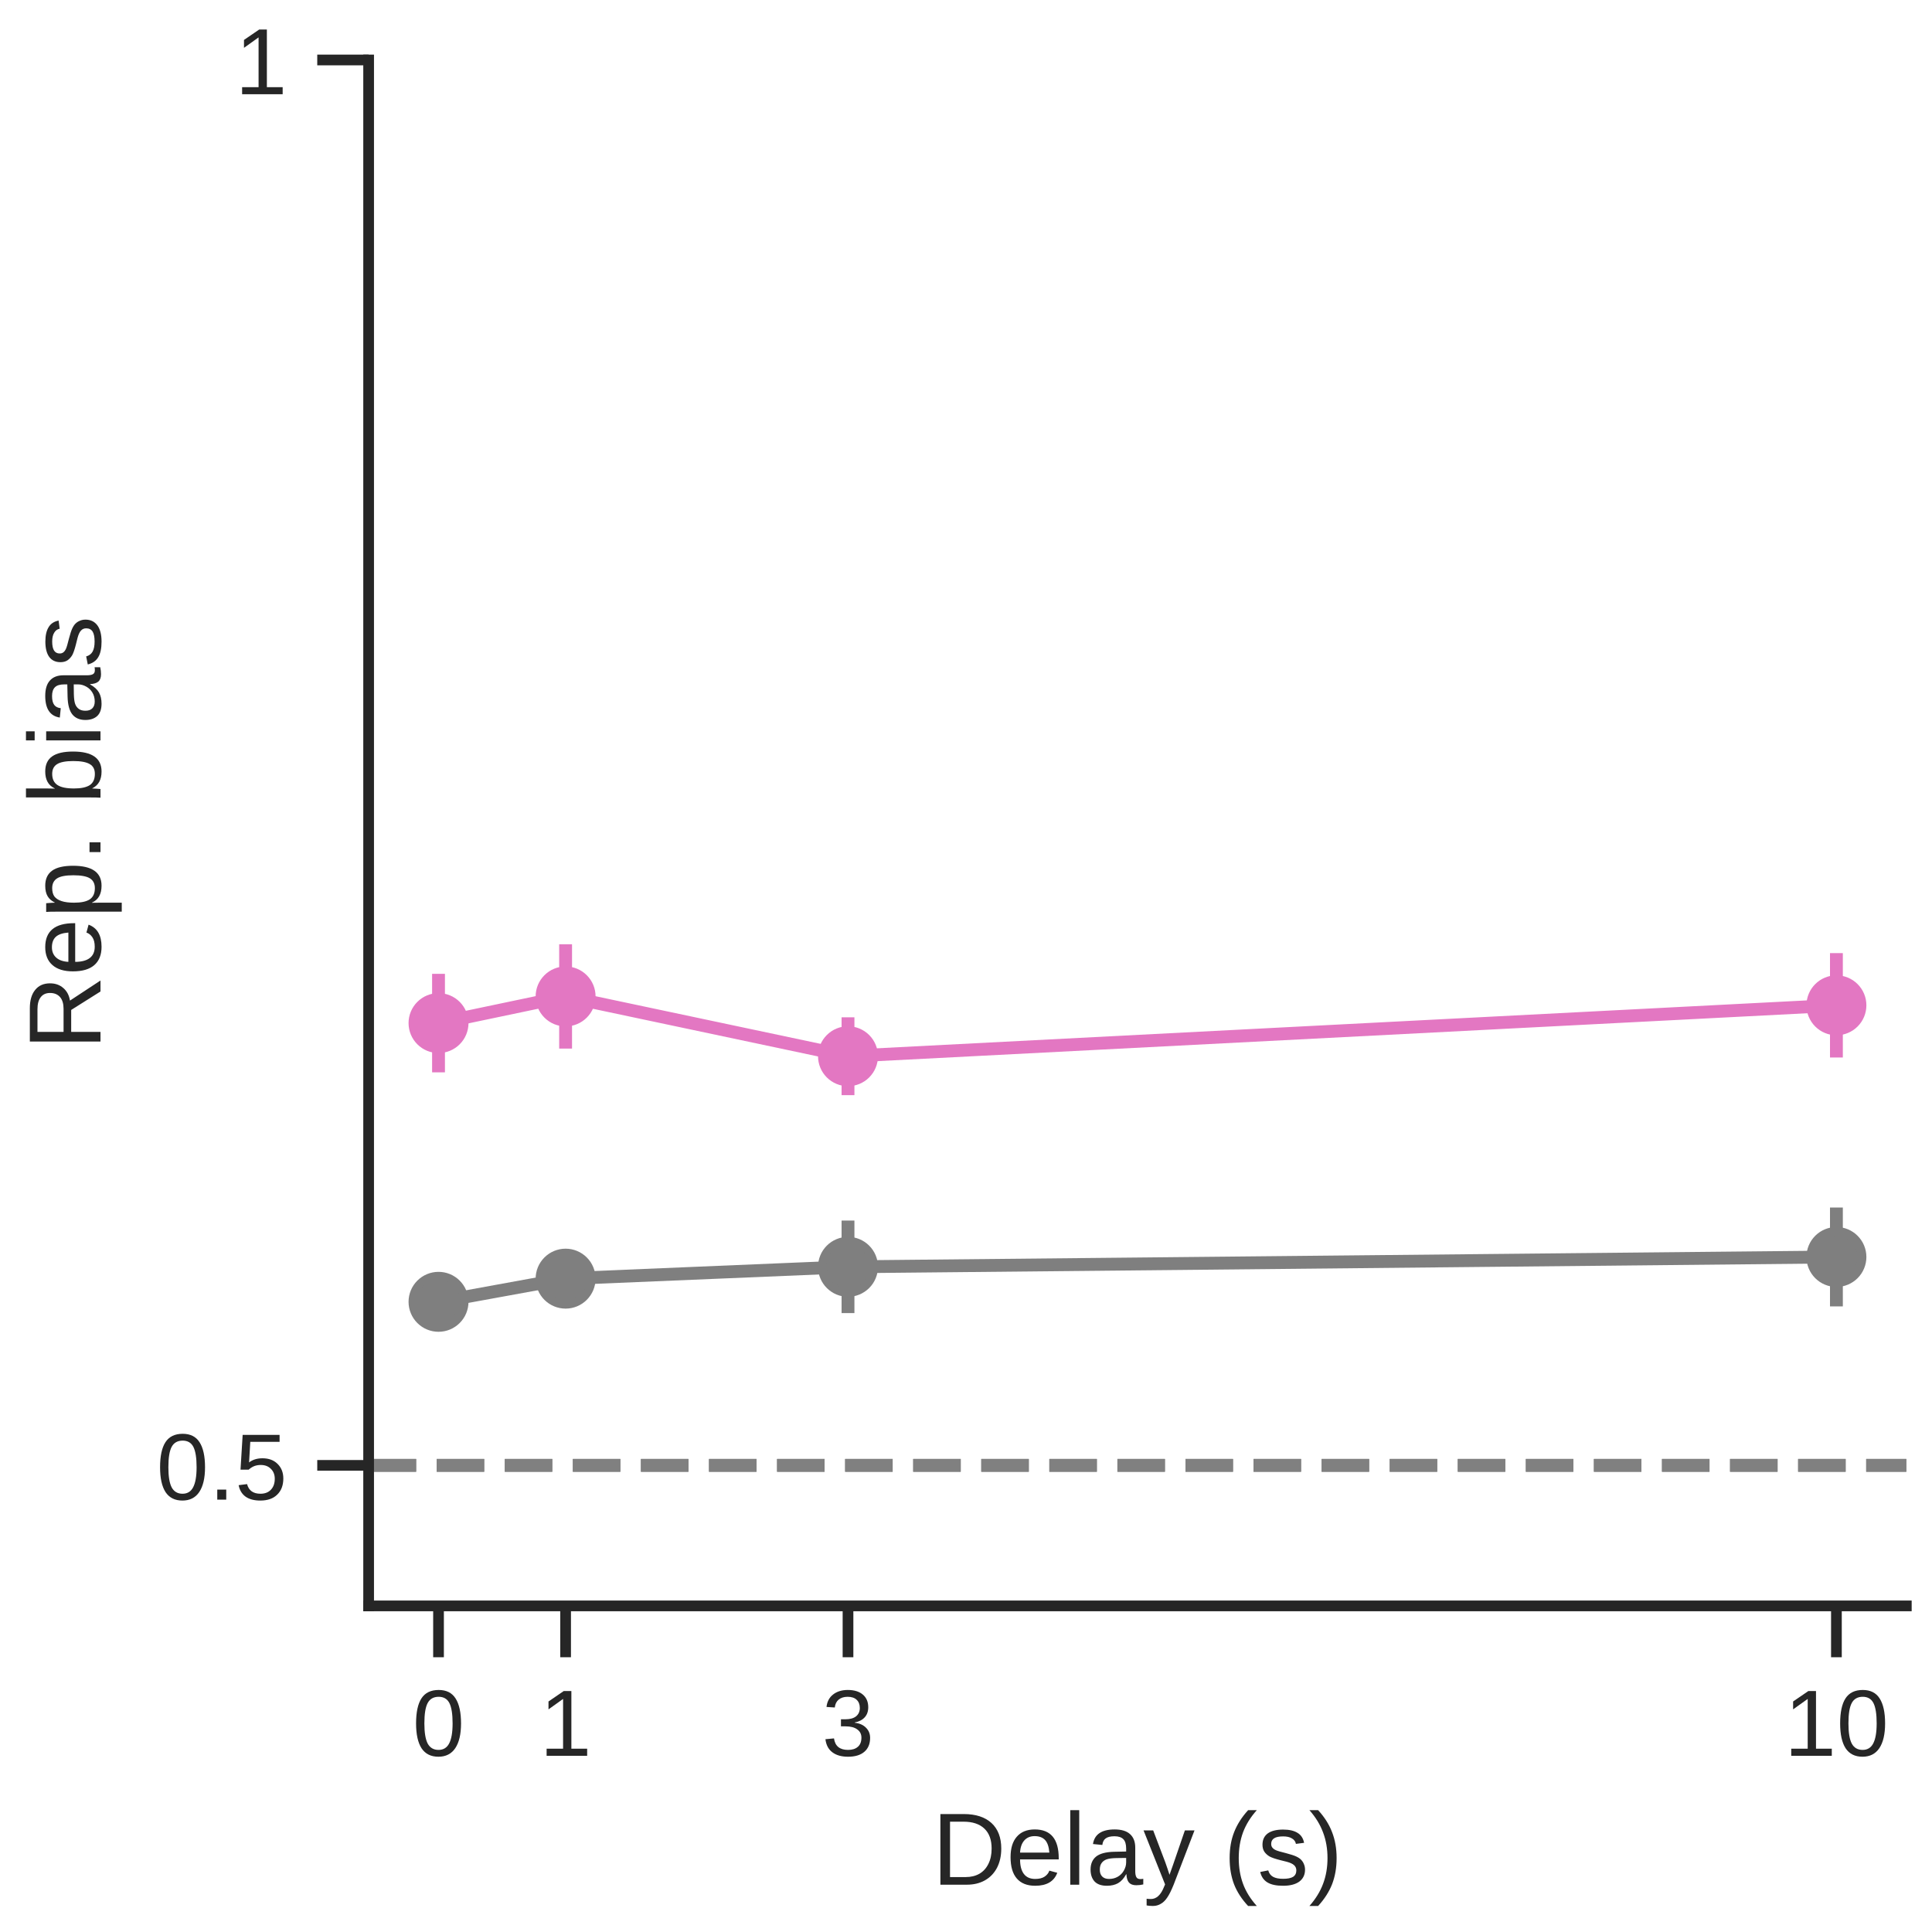
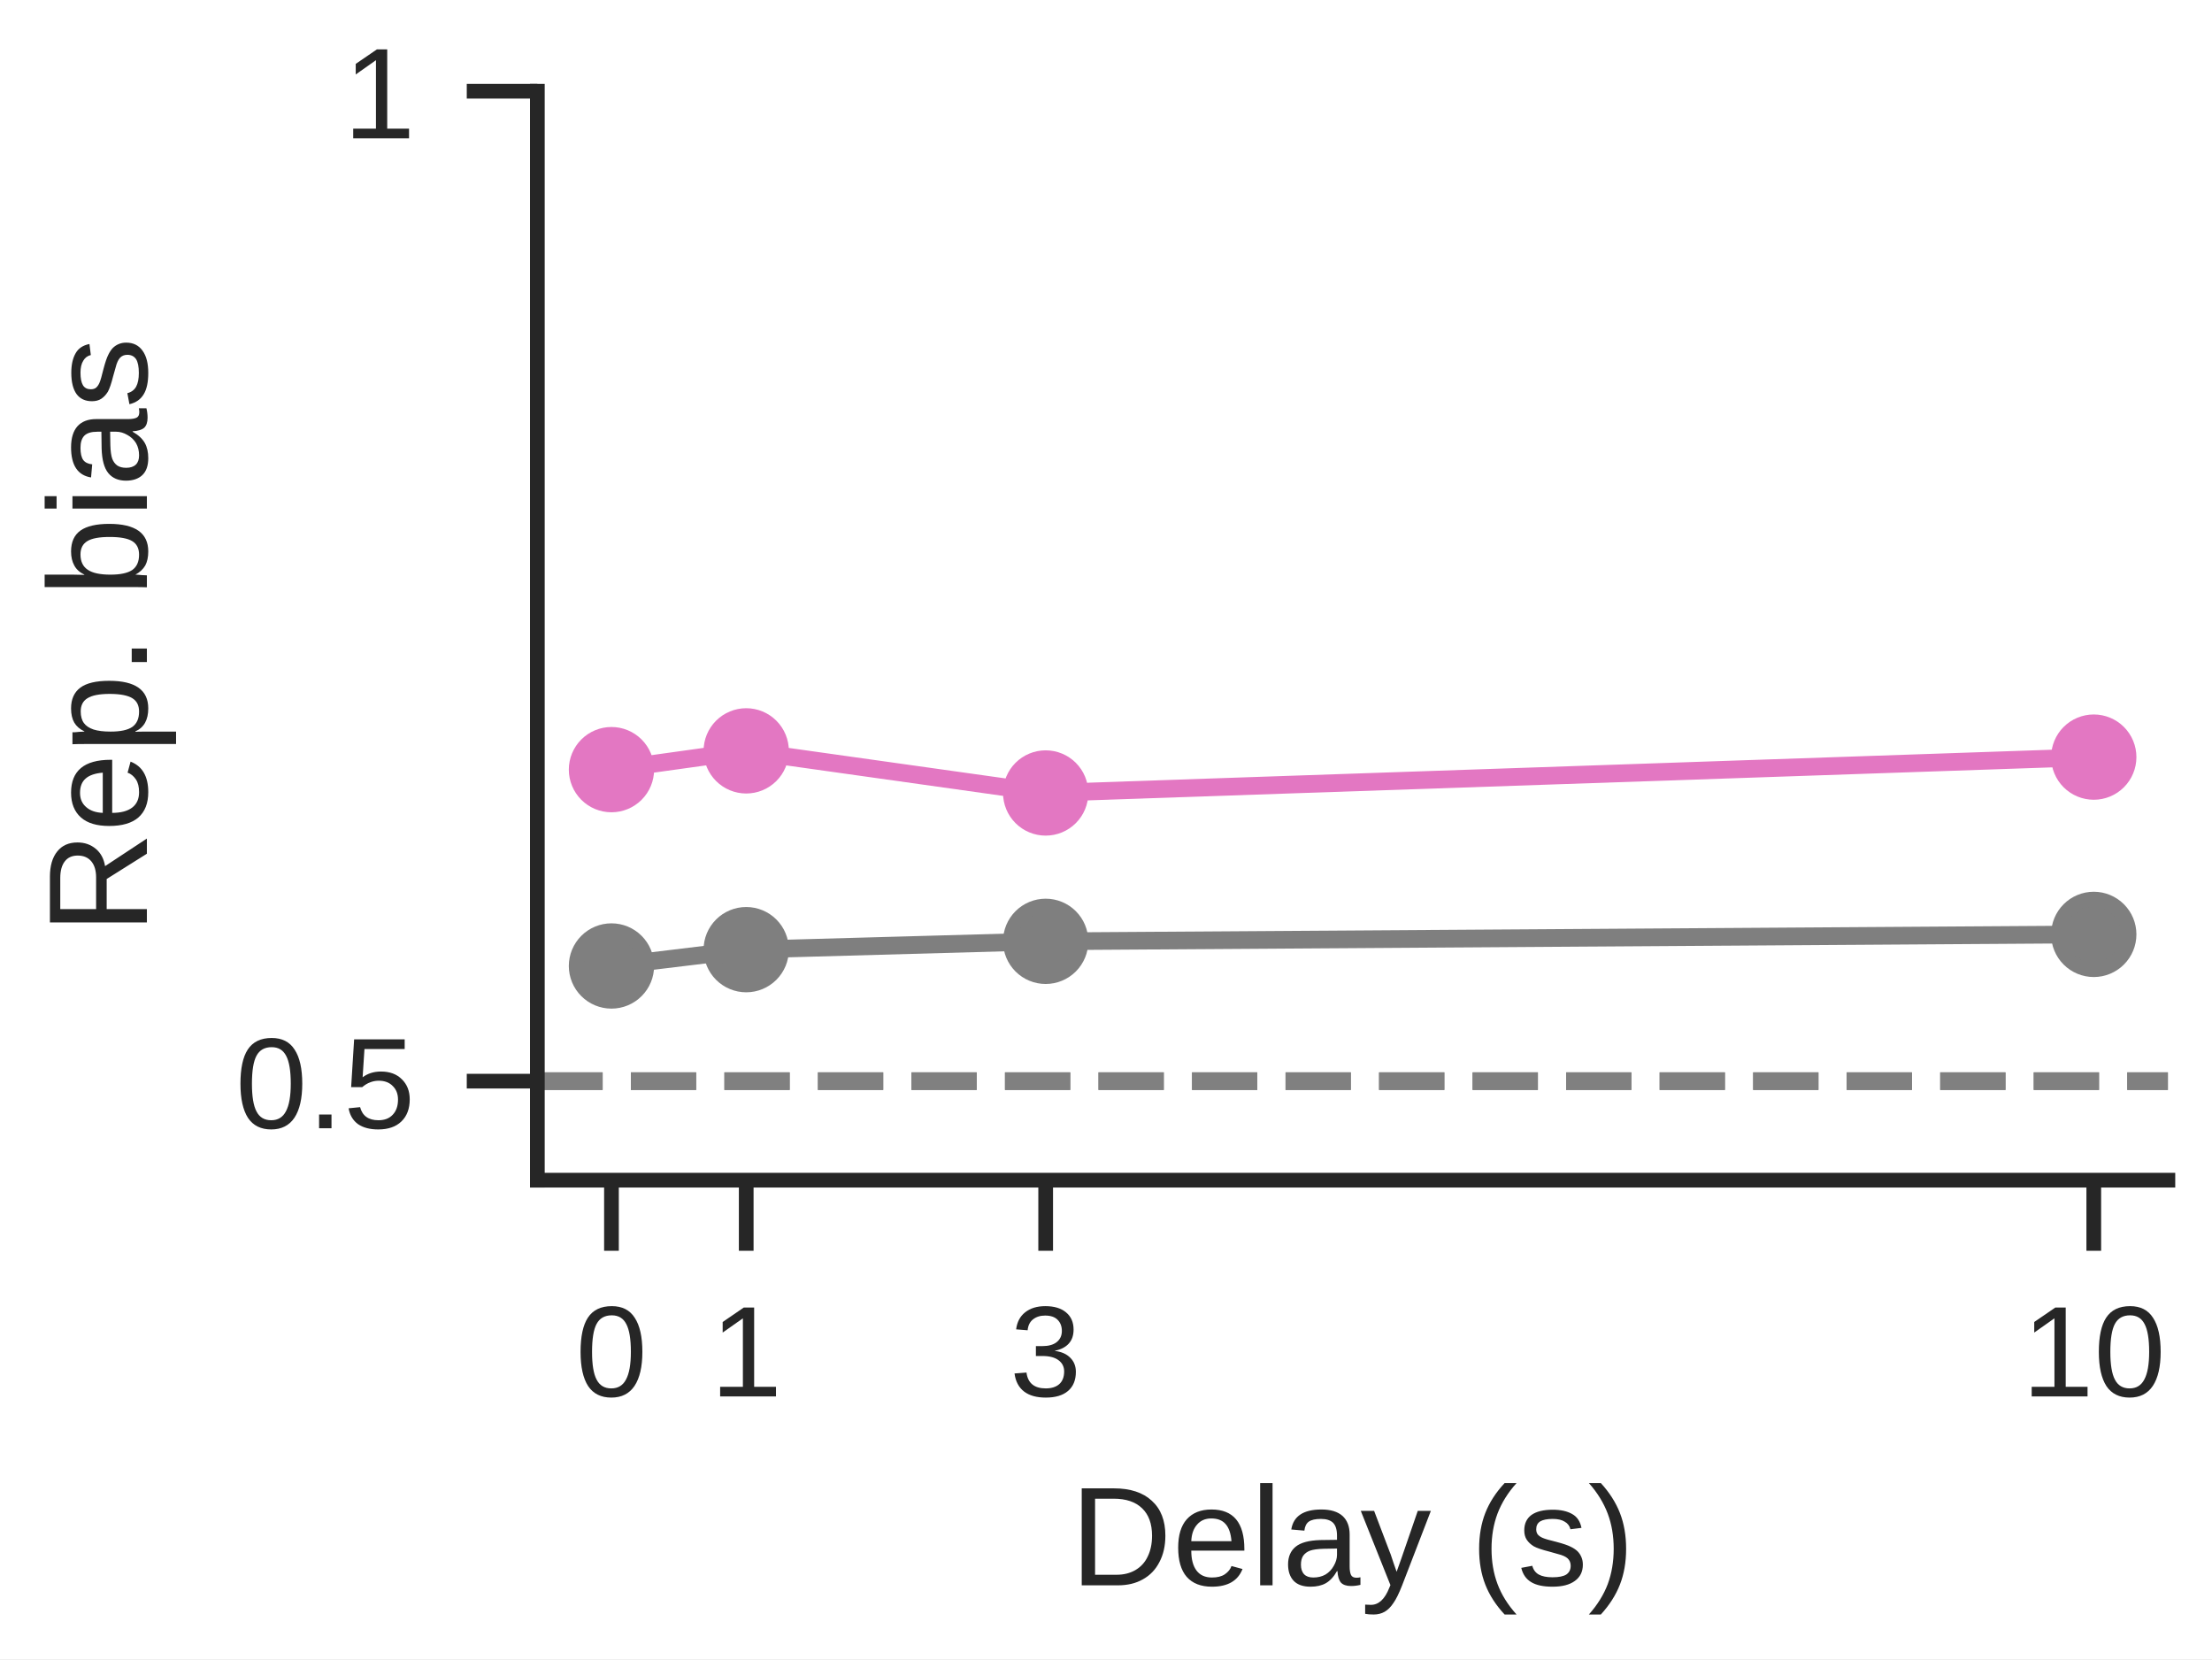
- <svg xmlns="http://www.w3.org/2000/svg" xmlns:xlink="http://www.w3.org/1999/xlink" width="225.638pt" height="225.638pt" viewBox="0 0 225.638 225.638" version="1.1">
+ <svg xmlns="http://www.w3.org/2000/svg" xmlns:xlink="http://www.w3.org/1999/xlink" width="150.425pt" height="112.819pt" viewBox="0 0 150.425 112.819" version="1.1">
  <defs>
    <style type="text/css">*{stroke-linejoin: round; stroke-linecap: butt}</style>
  </defs>
  <g id="figure_1">
    <g id="patch_1">
-       <path d="M 0 225.638  L 225.638 225.638  L 225.638 0  L 0 0  z " style="fill: #ffffff" />
+       <path d="M 0 112.819  L 150.425 112.819  L 150.425 0  L 0 0  z " style="fill: #ffffff" />
    </g>
    <g id="axes_1">
      <g id="patch_2">
-         <path d="M 43.052 187.552  L 222.638 187.552  L 222.638 7.004  L 43.052 7.004  z " style="fill: #ffffff" />
+         <path d="M 36.542 80.251  L 147.425 80.251  L 147.425 6.204  L 36.542 6.204  z " style="fill: #ffffff" />
      </g>
      <g id="matplotlib.axis_1">
        <g id="xtick_1">
          <g id="line2d_1">
            <defs>
-               <path id="m3296d162a6" d="M 0 0  L 0 6  " style="stroke: #262626; stroke-width: 1.25" />
+               <path id="mbf54ff42c1" d="M 0 0  L 0 4.8  " style="stroke: #262626" />
            </defs>
            <g>
-               <use xlink:href="#m3296d162a6" x="51.215" y="187.552" style="fill: #262626; stroke: #262626; stroke-width: 1.25" />
+               <use xlink:href="#mbf54ff42c1" x="41.582" y="80.251" style="fill: #262626; stroke: #262626" />
            </g>
          </g>
          <g id="text_1">
-             <text style="font-size: 11px; font-family: 'Arial', 'DejaVu Sans', 'Liberation Sans', 'Bitstream Vera Sans', sans-serif; text-anchor: middle; fill: #262626" x="51.215" y="205.061" transform="rotate(-0 51.21494 205.0607)">0</text>
+             <text style="font-size: 8.8px; font-family: 'Arial', 'DejaVu Sans', 'Liberation Sans', 'Bitstream Vera Sans', sans-serif; text-anchor: middle; fill: #262626" x="41.582" y="94.957" transform="rotate(-0 41.58177 94.95714)">0</text>
          </g>
        </g>
        <g id="xtick_2">
          <g id="line2d_2">
            <g>
-               <use xlink:href="#m3296d162a6" x="66.057" y="187.552" style="fill: #262626; stroke: #262626; stroke-width: 1.25" />
+               <use xlink:href="#mbf54ff42c1" x="50.746" y="80.251" style="fill: #262626; stroke: #262626" />
            </g>
          </g>
          <g id="text_2">
-             <text style="font-size: 11px; font-family: 'Arial', 'DejaVu Sans', 'Liberation Sans', 'Bitstream Vera Sans', sans-serif; text-anchor: middle; fill: #262626" x="66.057" y="205.061" transform="rotate(-0 66.05673 205.0607)">1</text>
+             <text style="font-size: 8.8px; font-family: 'Arial', 'DejaVu Sans', 'Liberation Sans', 'Bitstream Vera Sans', sans-serif; text-anchor: middle; fill: #262626" x="50.746" y="94.957" transform="rotate(-0 50.74568 94.95714)">1</text>
          </g>
        </g>
        <g id="xtick_3">
          <g id="line2d_3">
            <g>
-               <use xlink:href="#m3296d162a6" x="99.038" y="187.552" style="fill: #262626; stroke: #262626; stroke-width: 1.25" />
+               <use xlink:href="#mbf54ff42c1" x="71.11" y="80.251" style="fill: #262626; stroke: #262626" />
            </g>
          </g>
          <g id="text_3">
-             <text style="font-size: 11px; font-family: 'Arial', 'DejaVu Sans', 'Liberation Sans', 'Bitstream Vera Sans', sans-serif; text-anchor: middle; fill: #262626" x="99.038" y="205.061" transform="rotate(-0 99.03847 205.0607)">3</text>
+             <text style="font-size: 8.8px; font-family: 'Arial', 'DejaVu Sans', 'Liberation Sans', 'Bitstream Vera Sans', sans-serif; text-anchor: middle; fill: #262626" x="71.11" y="94.957" transform="rotate(-0 71.10993 94.95714)">3</text>
          </g>
        </g>
        <g id="xtick_4">
          <g id="line2d_4">
            <g>
-               <use xlink:href="#m3296d162a6" x="214.475" y="187.552" style="fill: #262626; stroke: #262626; stroke-width: 1.25" />
+               <use xlink:href="#mbf54ff42c1" x="142.385" y="80.251" style="fill: #262626; stroke: #262626" />
            </g>
          </g>
          <g id="text_4">
-             <text style="font-size: 11px; font-family: 'Arial', 'DejaVu Sans', 'Liberation Sans', 'Bitstream Vera Sans', sans-serif; text-anchor: middle; fill: #262626" x="214.475" y="205.061" transform="rotate(-0 214.4746 205.0607)">10</text>
+             <text style="font-size: 8.8px; font-family: 'Arial', 'DejaVu Sans', 'Liberation Sans', 'Bitstream Vera Sans', sans-serif; text-anchor: middle; fill: #262626" x="142.385" y="94.957" transform="rotate(-0 142.3848 94.95714)">10</text>
          </g>
        </g>
        <g id="text_5">
-           <text style="font-size: 12px; font-family: 'Arial', 'DejaVu Sans', 'Liberation Sans', 'Bitstream Vera Sans', sans-serif; text-anchor: middle; fill: #262626" x="132.845" y="220.112" transform="rotate(-0 132.8448 220.1119)">Delay (s)</text>
+           <text style="font-size: 9.6px; font-family: 'Arial', 'DejaVu Sans', 'Liberation Sans', 'Bitstream Vera Sans', sans-serif; text-anchor: middle; fill: #262626" x="91.983" y="107.798" transform="rotate(-0 91.98329 107.7982)">Delay (s)</text>
        </g>
      </g>
      <g id="matplotlib.axis_2">
        <g id="ytick_1">
          <g id="line2d_5">
            <defs>
-               <path id="mb3cbcaf9e8" d="M 0 0  L -6 0  " style="stroke: #262626; stroke-width: 1.25" />
+               <path id="mf5f91796f3" d="M 0 0  L -4.8 0  " style="stroke: #262626" />
            </defs>
            <g>
-               <use xlink:href="#mb3cbcaf9e8" x="43.052" y="171.139" style="fill: #262626; stroke: #262626; stroke-width: 1.25" />
+               <use xlink:href="#mf5f91796f3" x="36.542" y="73.519" style="fill: #262626; stroke: #262626" />
            </g>
          </g>
          <g id="text_6">
-             <text style="font-size: 11px; font-family: 'Arial', 'DejaVu Sans', 'Liberation Sans', 'Bitstream Vera Sans', sans-serif; text-anchor: end; fill: #262626" x="33.552" y="175.143" transform="rotate(-0 33.55196 175.1431)">0.5</text>
+             <text style="font-size: 8.8px; font-family: 'Arial', 'DejaVu Sans', 'Liberation Sans', 'Bitstream Vera Sans', sans-serif; text-anchor: end; fill: #262626" x="28.242" y="76.722" transform="rotate(-0 28.24161 76.72228)">0.5</text>
          </g>
        </g>
        <g id="ytick_2">
          <g id="line2d_6">
            <g>
-               <use xlink:href="#mb3cbcaf9e8" x="43.052" y="7.004" style="fill: #262626; stroke: #262626; stroke-width: 1.25" />
+               <use xlink:href="#mf5f91796f3" x="36.542" y="6.204" style="fill: #262626; stroke: #262626" />
            </g>
          </g>
          <g id="text_7">
-             <text style="font-size: 11px; font-family: 'Arial', 'DejaVu Sans', 'Liberation Sans', 'Bitstream Vera Sans', sans-serif; text-anchor: end; fill: #262626" x="33.552" y="11.009" transform="rotate(-0 33.55196 11.00854)">1</text>
+             <text style="font-size: 8.8px; font-family: 'Arial', 'DejaVu Sans', 'Liberation Sans', 'Bitstream Vera Sans', sans-serif; text-anchor: end; fill: #262626" x="28.242" y="9.407" transform="rotate(-0 28.24161 9.406881)">1</text>
          </g>
        </g>
        <g id="text_8">
-           <text style="font-size: 12px; font-family: 'Arial', 'DejaVu Sans', 'Liberation Sans', 'Bitstream Vera Sans', sans-serif; text-anchor: middle; fill: #262626" x="11.737" y="97.278" transform="rotate(-90 11.73657 97.27837)">Rep. bias</text>
+           <text style="font-size: 9.6px; font-family: 'Arial', 'DejaVu Sans', 'Liberation Sans', 'Bitstream Vera Sans', sans-serif; text-anchor: middle; fill: #262626" x="9.989" y="43.227" transform="rotate(-90 9.989303 43.22703)">Rep. bias</text>
        </g>
      </g>
      <g id="LineCollection_1">
-         <path d="M 51.215 125.239  L 51.215 113.734  " clip-path="url(#p3c78d5610c)" style="fill: none; stroke: #e377c2; stroke-width: 1.5" />
-         <path d="M 66.057 122.466  L 66.057 110.279  " clip-path="url(#p3c78d5610c)" style="fill: none; stroke: #e377c2; stroke-width: 1.5" />
-         <path d="M 99.038 127.901  L 99.038 118.812  " clip-path="url(#p3c78d5610c)" style="fill: none; stroke: #e377c2; stroke-width: 1.5" />
-         <path d="M 214.475 123.503  L 214.475 111.316  " clip-path="url(#p3c78d5610c)" style="fill: none; stroke: #e377c2; stroke-width: 1.5" />
+         <path d="M 41.582 54.694  L 41.582 49.976  " clip-path="url(#p1d00b7ef03)" style="fill: none; stroke: #e377c2; stroke-width: 1.2" />
+         <path d="M 50.746 53.557  L 50.746 48.559  " clip-path="url(#p1d00b7ef03)" style="fill: none; stroke: #e377c2; stroke-width: 1.2" />
+         <path d="M 71.11 55.786  L 71.11 52.058  " clip-path="url(#p1d00b7ef03)" style="fill: none; stroke: #e377c2; stroke-width: 1.2" />
+         <path d="M 142.385 53.982  L 142.385 48.984  " clip-path="url(#p1d00b7ef03)" style="fill: none; stroke: #e377c2; stroke-width: 1.2" />
      </g>
      <g id="line2d_7">
-         <path d="M 43.052 171.139  L 222.638 171.139  " clip-path="url(#p3c78d5610c)" style="fill: none; stroke-dasharray: 5.55,2.4; stroke-dashoffset: 0; stroke: #808080; stroke-width: 1.5" />
+         <path d="M 36.542 73.519  L 147.425 73.519  " clip-path="url(#p1d00b7ef03)" style="fill: none; stroke-dasharray: 4.44,1.92; stroke-dashoffset: 0; stroke: #808080; stroke-width: 1.2" />
      </g>
      <g id="LineCollection_2">
-         <path d="M 51.215 155.19  L 51.215 148.888  " clip-path="url(#p3c78d5610c)" style="fill: none; stroke: #7f7f7f; stroke-width: 1.5" />
-         <path d="M 66.057 152.585  L 66.057 146.08  " clip-path="url(#p3c78d5610c)" style="fill: none; stroke: #7f7f7f; stroke-width: 1.5" />
-         <path d="M 99.038 153.355  L 99.038 142.55  " clip-path="url(#p3c78d5610c)" style="fill: none; stroke: #7f7f7f; stroke-width: 1.5" />
-         <path d="M 214.475 152.574  L 214.475 141.029  " clip-path="url(#p3c78d5610c)" style="fill: none; stroke: #7f7f7f; stroke-width: 1.5" />
+         <path d="M 41.582 66.978  L 41.582 64.393  " clip-path="url(#p1d00b7ef03)" style="fill: none; stroke: #7f7f7f; stroke-width: 1.2" />
+         <path d="M 50.746 65.91  L 50.746 63.242  " clip-path="url(#p1d00b7ef03)" style="fill: none; stroke: #7f7f7f; stroke-width: 1.2" />
+         <path d="M 71.11 66.226  L 71.11 61.794  " clip-path="url(#p1d00b7ef03)" style="fill: none; stroke: #7f7f7f; stroke-width: 1.2" />
+         <path d="M 142.385 65.905  L 142.385 61.17  " clip-path="url(#p1d00b7ef03)" style="fill: none; stroke: #7f7f7f; stroke-width: 1.2" />
      </g>
      <g id="line2d_8">
-         <path d="M 43.052 171.139  L 222.638 171.139  " clip-path="url(#p3c78d5610c)" style="fill: none; stroke-dasharray: 5.55,2.4; stroke-dashoffset: 0; stroke: #808080; stroke-width: 1.5" />
+         <path d="M 36.542 73.519  L 147.425 73.519  " clip-path="url(#p1d00b7ef03)" style="fill: none; stroke-dasharray: 4.44,1.92; stroke-dashoffset: 0; stroke: #808080; stroke-width: 1.2" />
      </g>
      <g id="line2d_9">
-         <path d="M 51.215 119.486  L 66.057 116.372  L 99.038 123.357  L 214.475 117.409  " clip-path="url(#p3c78d5610c)" style="fill: none; stroke: #e377c2; stroke-width: 1.5; stroke-linecap: round" />
+         <path d="M 41.582 52.335  L 50.746 51.058  L 71.11 53.922  L 142.385 51.483  " clip-path="url(#p1d00b7ef03)" style="fill: none; stroke: #e377c2; stroke-width: 1.2; stroke-linecap: round" />
        <defs>
-           <path id="m8d194ca95a" d="M 0 3  C 0.796 3 1.559 2.684 2.121 2.121  C 2.684 1.559 3 0.796 3 0  C 3 -0.796 2.684 -1.559 2.121 -2.121  C 1.559 -2.684 0.796 -3 0 -3  C -0.796 -3 -1.559 -2.684 -2.121 -2.121  C -2.684 -1.559 -3 -0.796 -3 0  C -3 0.796 -2.684 1.559 -2.121 2.121  C -1.559 2.684 -0.796 3 0 3  z " style="stroke: #e377c2" />
+           <path id="m82eee9f9ae" d="M 0 2.4  C 0.636 2.4 1.247 2.147 1.697 1.697  C 2.147 1.247 2.4 0.636 2.4 0  C 2.4 -0.636 2.147 -1.247 1.697 -1.697  C 1.247 -2.147 0.636 -2.4 0 -2.4  C -0.636 -2.4 -1.247 -2.147 -1.697 -1.697  C -2.147 -1.247 -2.4 -0.636 -2.4 0  C -2.4 0.636 -2.147 1.247 -1.697 1.697  C -1.247 2.147 -0.636 2.4 0 2.4  z " style="stroke: #e377c2" />
        </defs>
-         <g clip-path="url(#p3c78d5610c)">
-           <use xlink:href="#m8d194ca95a" x="51.215" y="119.486" style="fill: #e377c2; stroke: #e377c2" />
-           <use xlink:href="#m8d194ca95a" x="66.057" y="116.372" style="fill: #e377c2; stroke: #e377c2" />
-           <use xlink:href="#m8d194ca95a" x="99.038" y="123.357" style="fill: #e377c2; stroke: #e377c2" />
-           <use xlink:href="#m8d194ca95a" x="214.475" y="117.409" style="fill: #e377c2; stroke: #e377c2" />
+         <g clip-path="url(#p1d00b7ef03)">
+           <use xlink:href="#m82eee9f9ae" x="41.582" y="52.335" style="fill: #e377c2; stroke: #e377c2" />
+           <use xlink:href="#m82eee9f9ae" x="50.746" y="51.058" style="fill: #e377c2; stroke: #e377c2" />
+           <use xlink:href="#m82eee9f9ae" x="71.11" y="53.922" style="fill: #e377c2; stroke: #e377c2" />
+           <use xlink:href="#m82eee9f9ae" x="142.385" y="51.483" style="fill: #e377c2; stroke: #e377c2" />
        </g>
      </g>
      <g id="line2d_10">
-         <path d="M 51.215 152.039  L 66.057 149.333  L 99.038 147.953  L 214.475 146.802  " clip-path="url(#p3c78d5610c)" style="fill: none; stroke: #7f7f7f; stroke-width: 1.5; stroke-linecap: round" />
+         <path d="M 41.582 65.686  L 50.746 64.576  L 71.11 64.01  L 142.385 63.538  " clip-path="url(#p1d00b7ef03)" style="fill: none; stroke: #7f7f7f; stroke-width: 1.2; stroke-linecap: round" />
        <defs>
-           <path id="m354566fc1e" d="M 0 3  C 0.796 3 1.559 2.684 2.121 2.121  C 2.684 1.559 3 0.796 3 0  C 3 -0.796 2.684 -1.559 2.121 -2.121  C 1.559 -2.684 0.796 -3 0 -3  C -0.796 -3 -1.559 -2.684 -2.121 -2.121  C -2.684 -1.559 -3 -0.796 -3 0  C -3 0.796 -2.684 1.559 -2.121 2.121  C -1.559 2.684 -0.796 3 0 3  z " style="stroke: #7f7f7f" />
+           <path id="m77536d9ed0" d="M 0 2.4  C 0.636 2.4 1.247 2.147 1.697 1.697  C 2.147 1.247 2.4 0.636 2.4 0  C 2.4 -0.636 2.147 -1.247 1.697 -1.697  C 1.247 -2.147 0.636 -2.4 0 -2.4  C -0.636 -2.4 -1.247 -2.147 -1.697 -1.697  C -2.147 -1.247 -2.4 -0.636 -2.4 0  C -2.4 0.636 -2.147 1.247 -1.697 1.697  C -1.247 2.147 -0.636 2.4 0 2.4  z " style="stroke: #7f7f7f" />
        </defs>
-         <g clip-path="url(#p3c78d5610c)">
-           <use xlink:href="#m354566fc1e" x="51.215" y="152.039" style="fill: #7f7f7f; stroke: #7f7f7f" />
-           <use xlink:href="#m354566fc1e" x="66.057" y="149.333" style="fill: #7f7f7f; stroke: #7f7f7f" />
-           <use xlink:href="#m354566fc1e" x="99.038" y="147.953" style="fill: #7f7f7f; stroke: #7f7f7f" />
-           <use xlink:href="#m354566fc1e" x="214.475" y="146.802" style="fill: #7f7f7f; stroke: #7f7f7f" />
+         <g clip-path="url(#p1d00b7ef03)">
+           <use xlink:href="#m77536d9ed0" x="41.582" y="65.686" style="fill: #7f7f7f; stroke: #7f7f7f" />
+           <use xlink:href="#m77536d9ed0" x="50.746" y="64.576" style="fill: #7f7f7f; stroke: #7f7f7f" />
+           <use xlink:href="#m77536d9ed0" x="71.11" y="64.01" style="fill: #7f7f7f; stroke: #7f7f7f" />
+           <use xlink:href="#m77536d9ed0" x="142.385" y="63.538" style="fill: #7f7f7f; stroke: #7f7f7f" />
        </g>
      </g>
      <g id="patch_3">
-         <path d="M 43.052 187.552  L 43.052 7.004  " style="fill: none; stroke: #262626; stroke-width: 1.25; stroke-linejoin: miter; stroke-linecap: square" />
+         <path d="M 36.542 80.251  L 36.542 6.204  " style="fill: none; stroke: #262626; stroke-linejoin: miter; stroke-linecap: square" />
      </g>
      <g id="patch_4">
-         <path d="M 43.052 187.552  L 222.638 187.552  " style="fill: none; stroke: #262626; stroke-width: 1.25; stroke-linejoin: miter; stroke-linecap: square" />
+         <path d="M 36.542 80.251  L 147.425 80.251  " style="fill: none; stroke: #262626; stroke-linejoin: miter; stroke-linecap: square" />
      </g>
      <g id="legend_1" />
    </g>
  </g>
  <defs>
-     <clipPath id="p3c78d5610c">
-       <rect x="43.052" y="7.004" width="179.586" height="180.548" />
+     <clipPath id="p1d00b7ef03">
+       <rect x="36.542" y="6.204" width="110.883" height="74.047" />
    </clipPath>
  </defs>
</svg>
